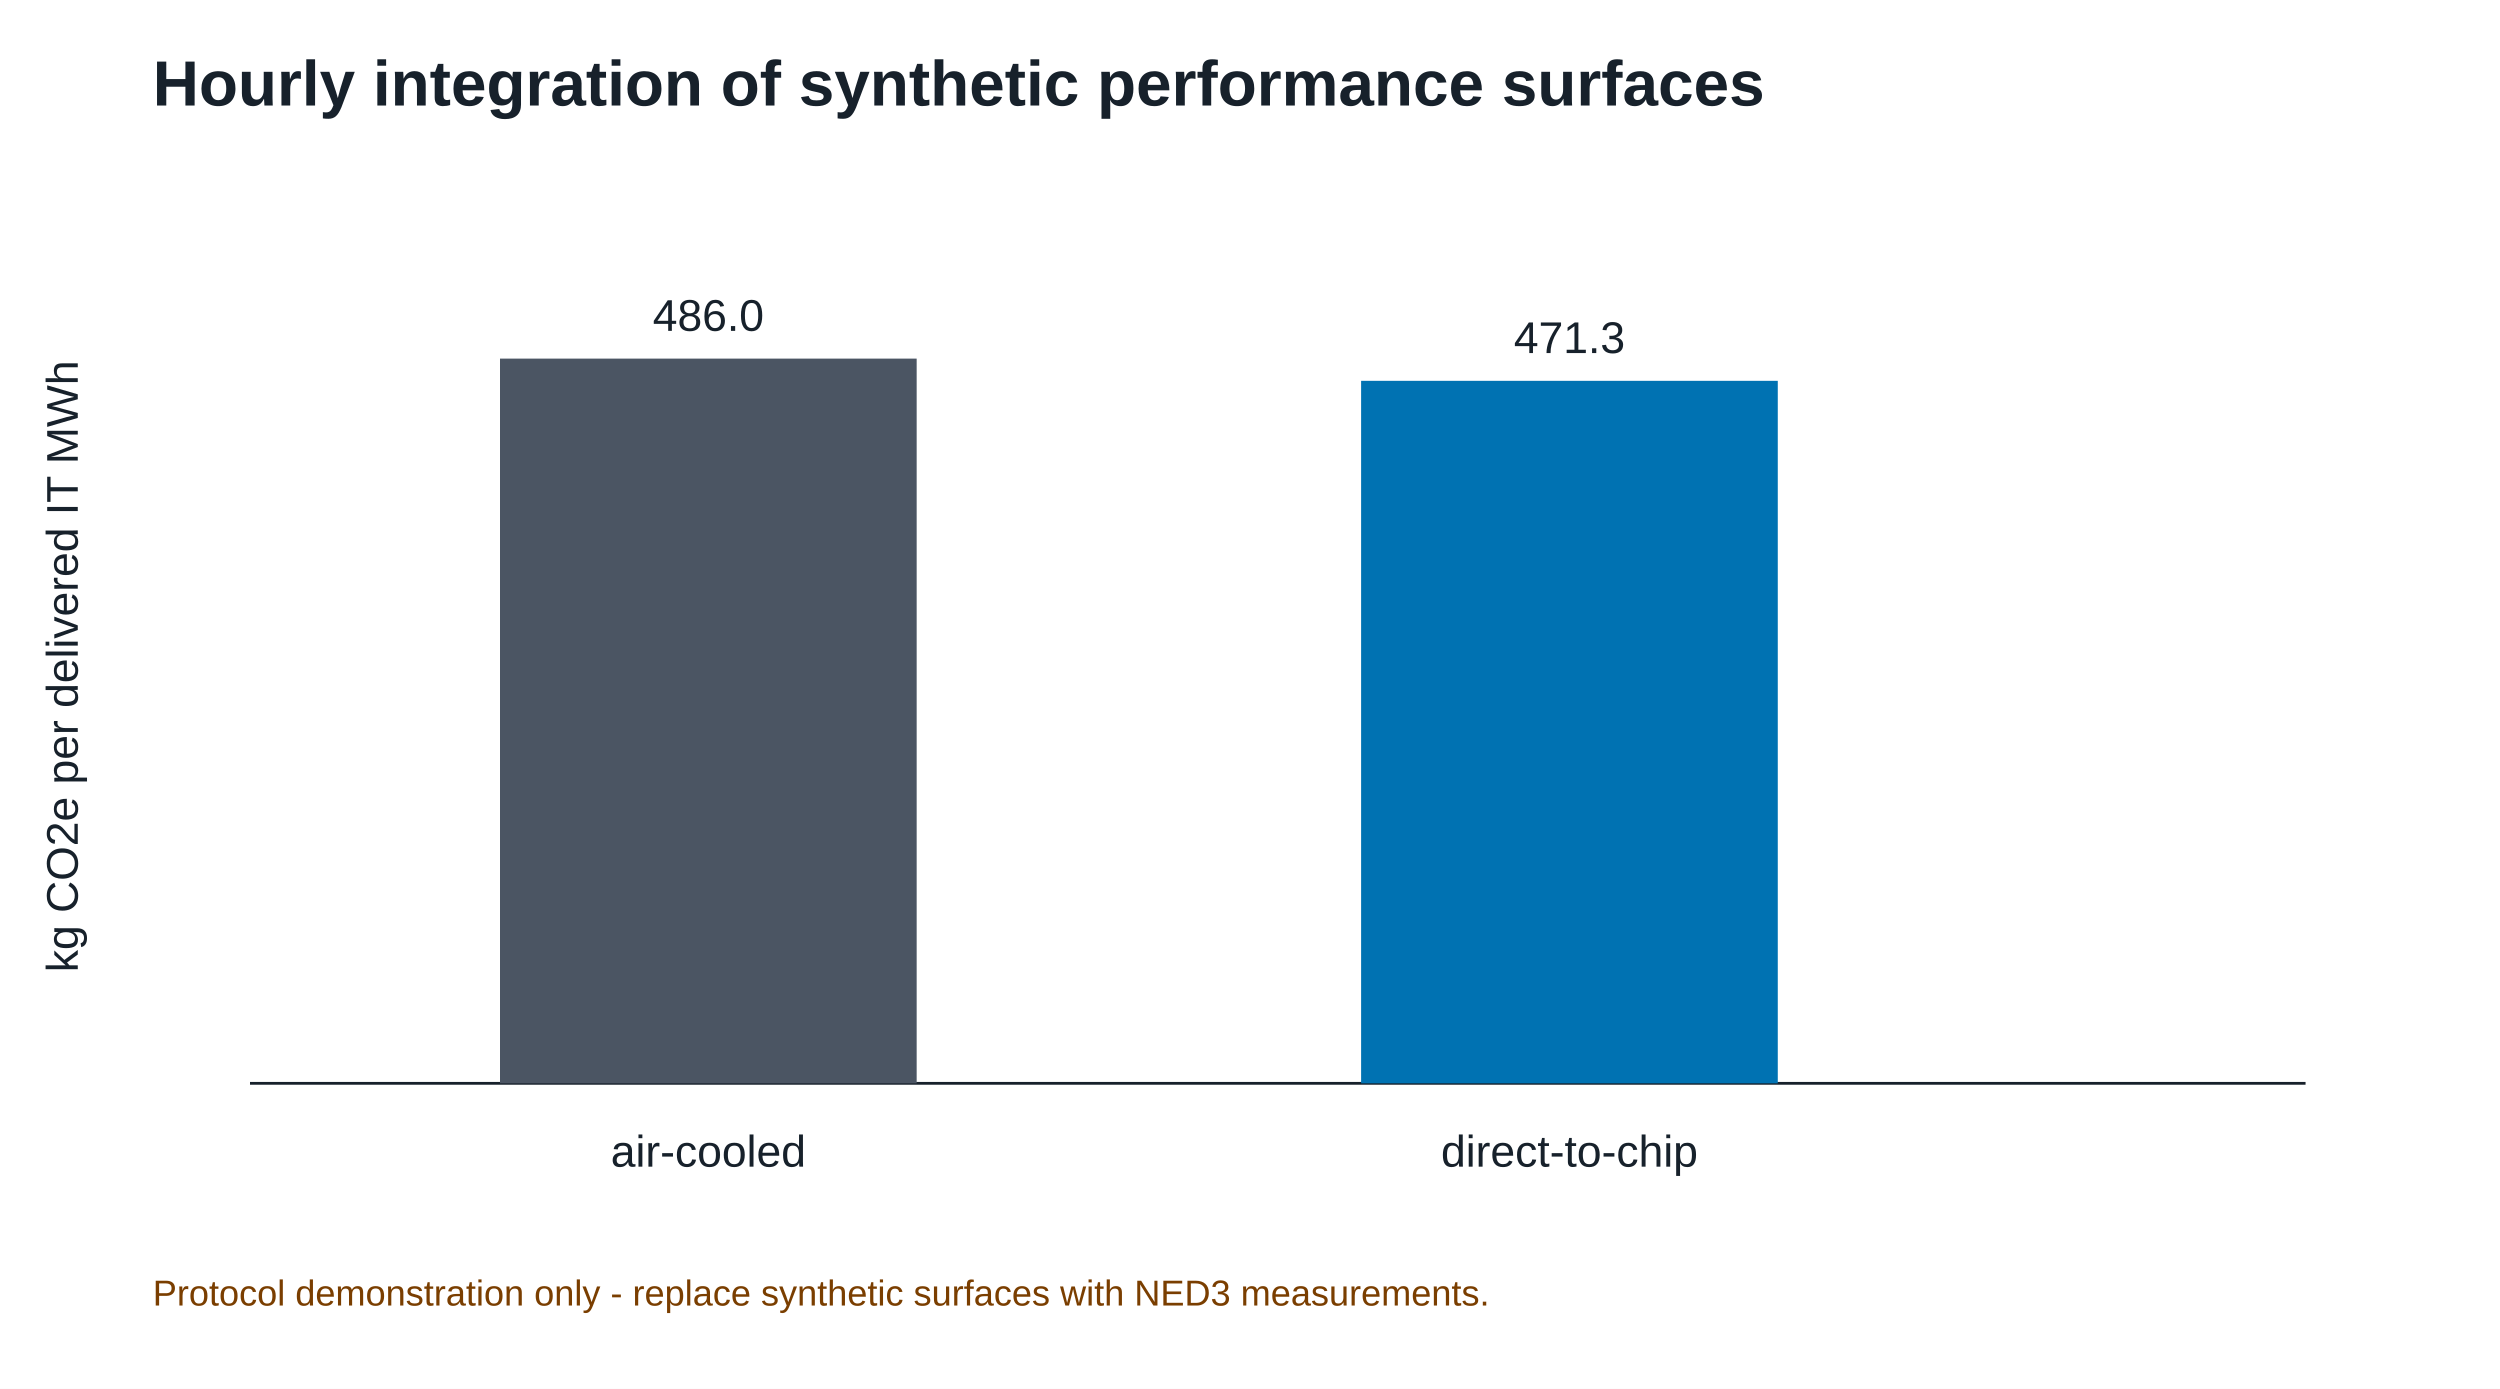
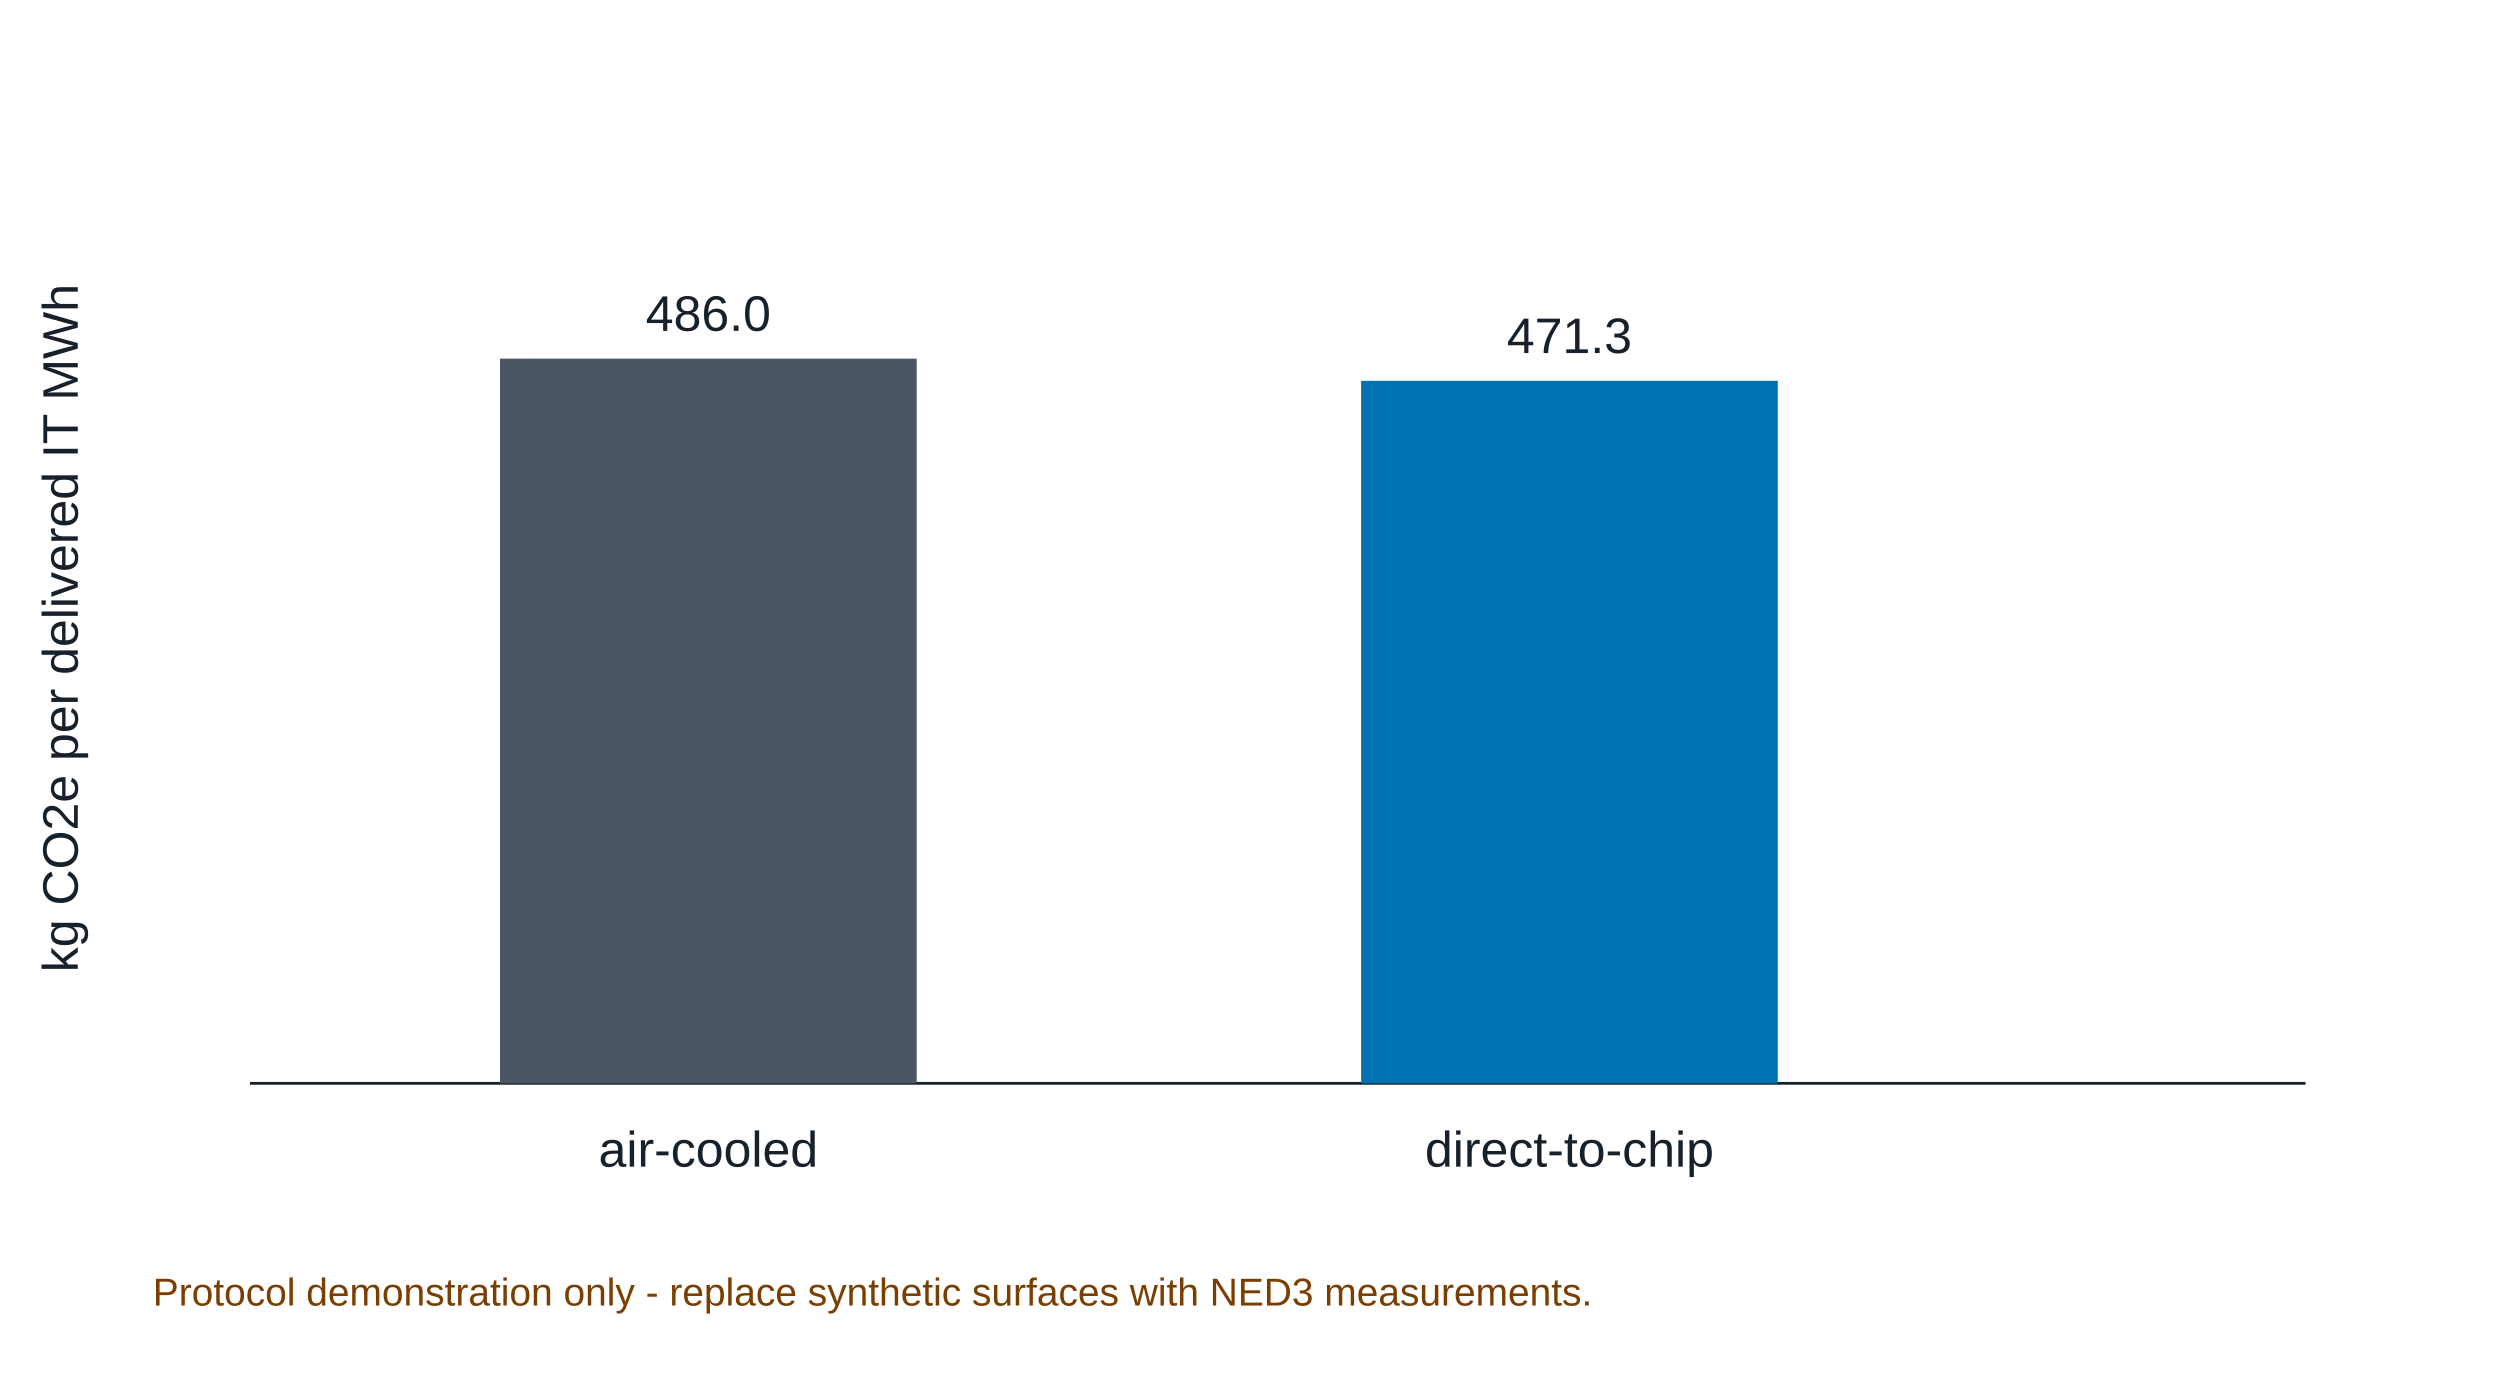
<svg xmlns="http://www.w3.org/2000/svg" width="900" height="500" viewBox="0 0 900 500" role="img" aria-label="Synthetic measurement-map demonstration">
-   <style>text{font-family:Arial,sans-serif;fill:#17212b;font-size:16px}
- .title{font-size:23px;font-weight:bold}.note{font-size:13px;fill:#7A3E00}</style>
+   <style>text{font-family:Arial,sans-serif;fill:#17212b;font-size:18px}
+ .title{font-size:23px;font-weight:bold}.note{font-size:14px;fill:#7A3E00}</style>
  <rect width="100%" height="100%" fill="white" />
-   <text class="title" x="55" y="38">Hourly integration of synthetic performance surfaces</text>
  <line x1="90" y1="390" x2="830" y2="390" stroke="#17212b" />
  <rect x="180" y="129.1" width="150" height="260.9" fill="#4B5563" />
  <text x="255" y="119.1" text-anchor="middle">486.0</text>
  <text x="255" y="420" text-anchor="middle">air-cooled</text>
  <rect x="490" y="137.1" width="150" height="252.9" fill="#0072B2" />
  <text x="565" y="127.1" text-anchor="middle">471.3</text>
  <text x="565" y="420" text-anchor="middle">direct-to-chip</text>
  <text transform="translate(28 350) rotate(-90)">kg CO2e per delivered IT MWh</text>
  <text class="note" x="55" y="470">Protocol demonstration only - replace synthetic surfaces with NED3 measurements.</text>
</svg>
